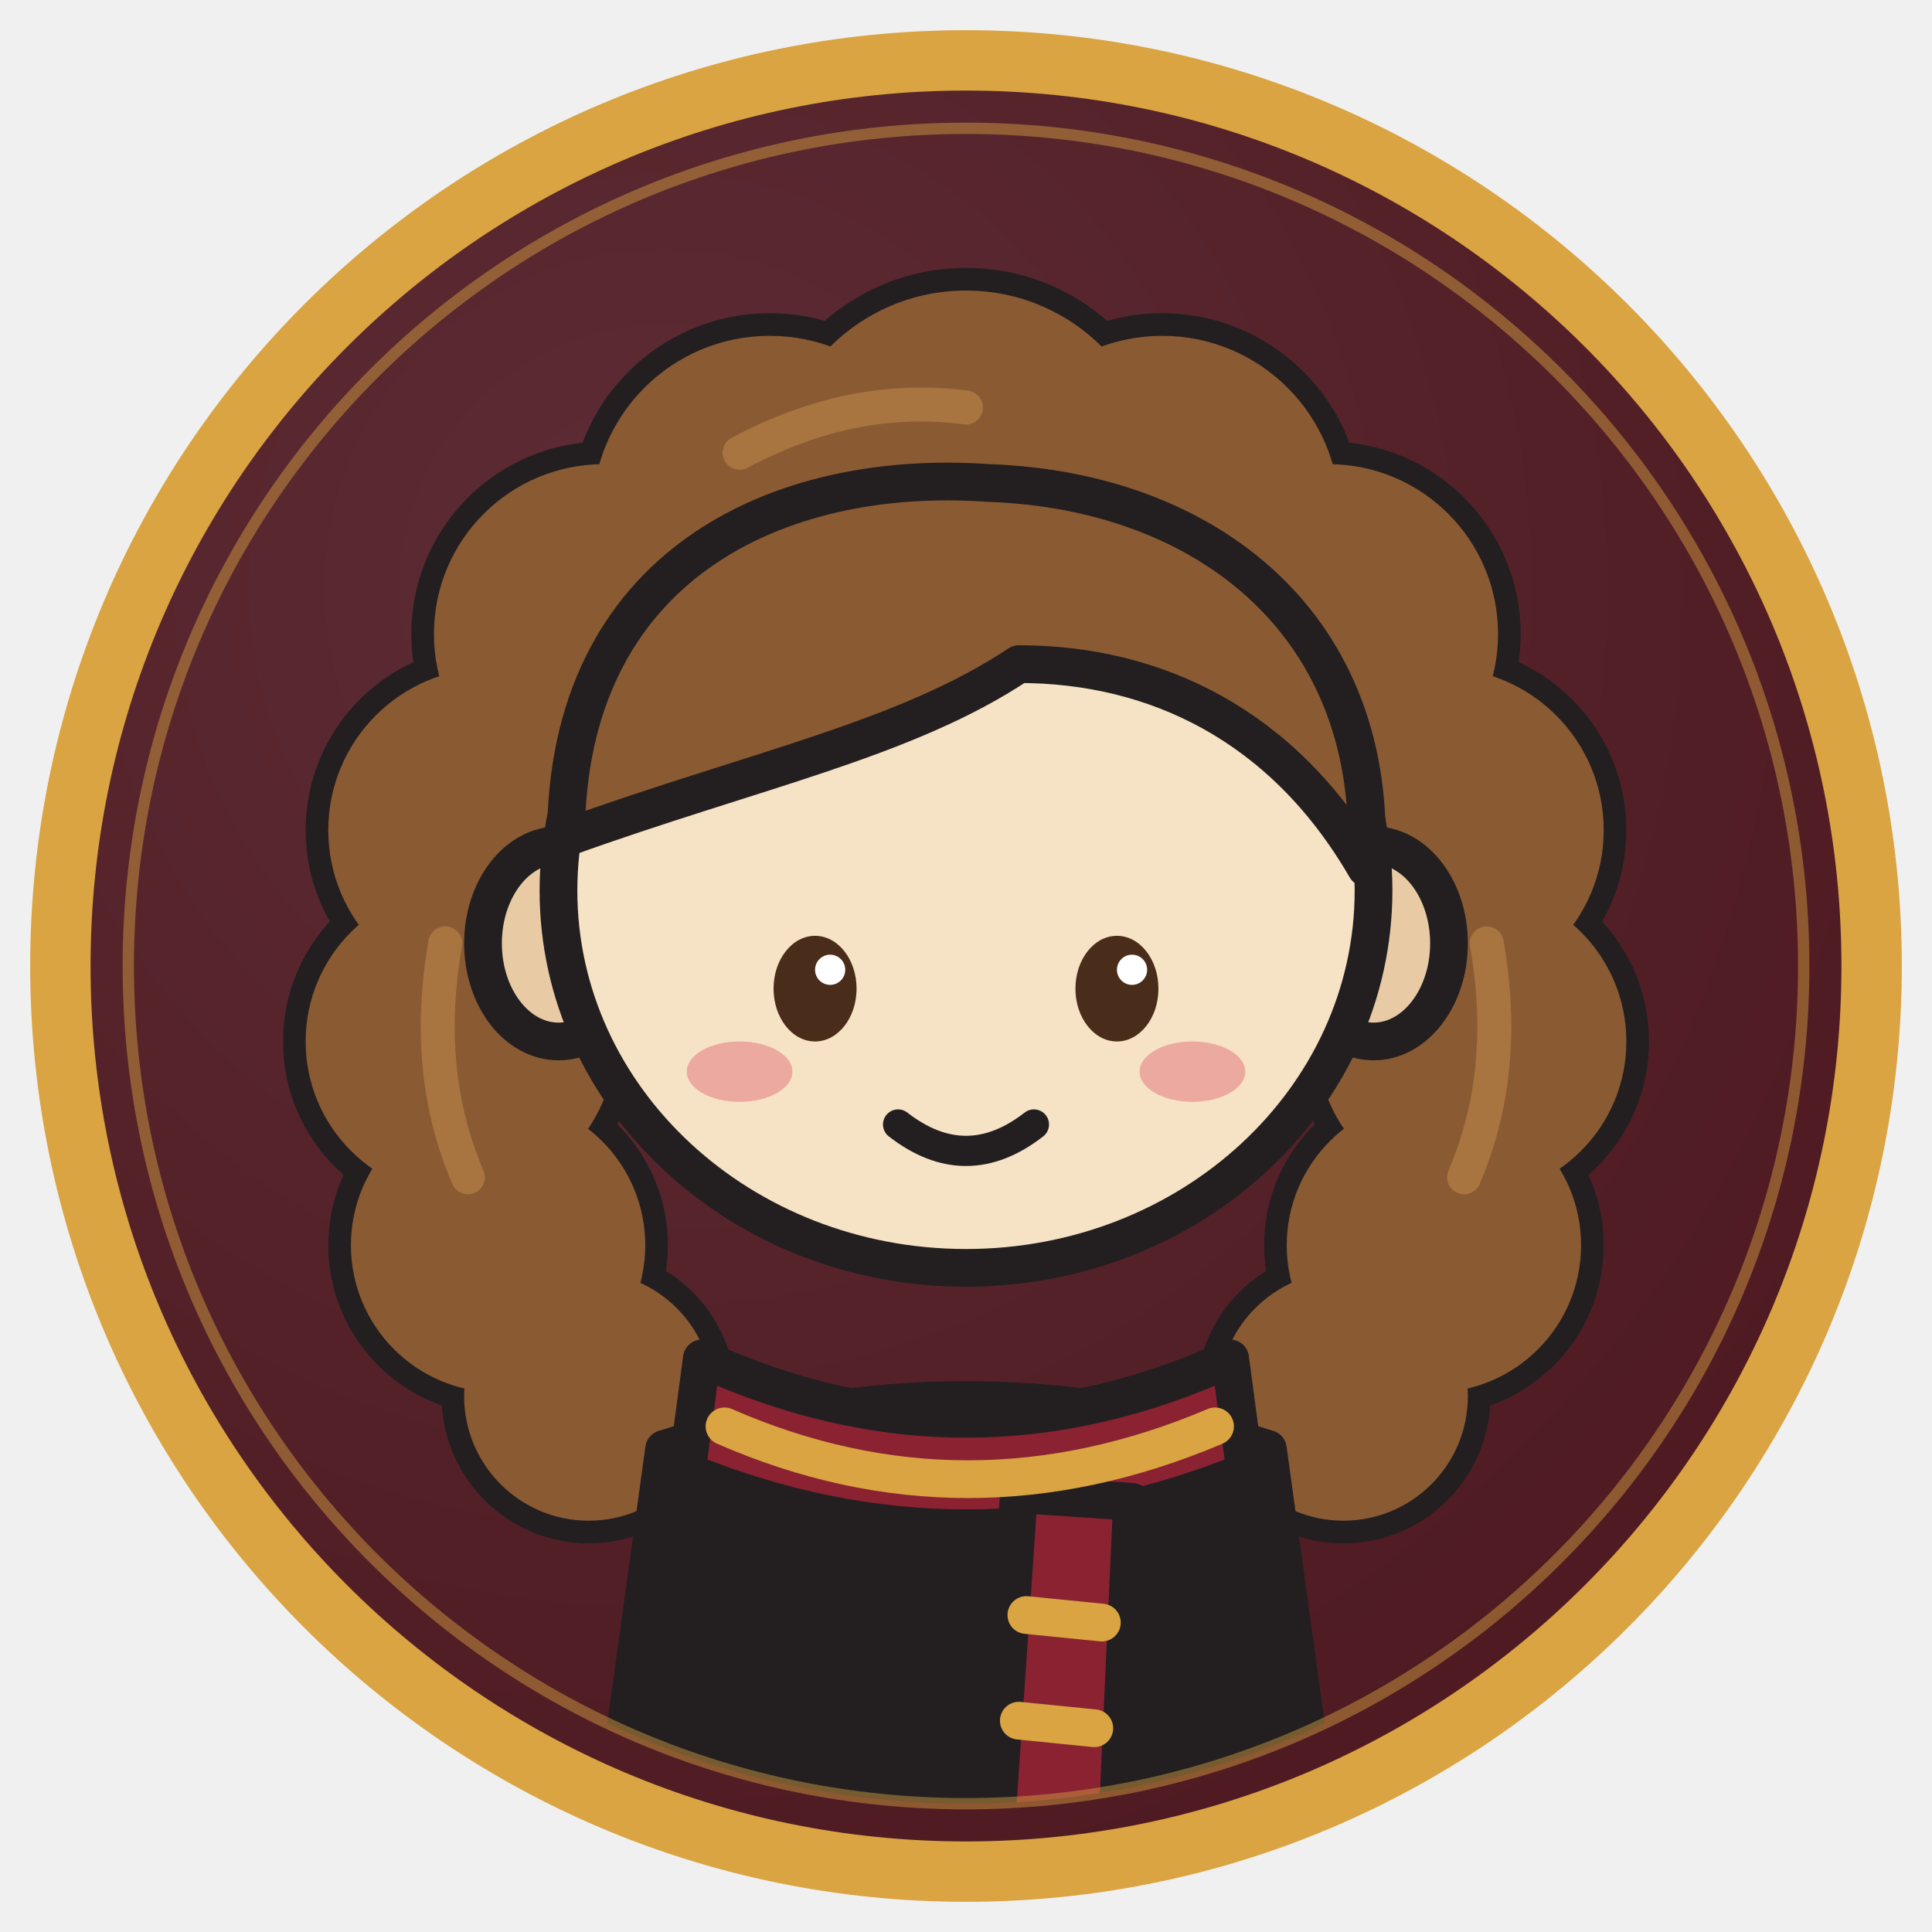
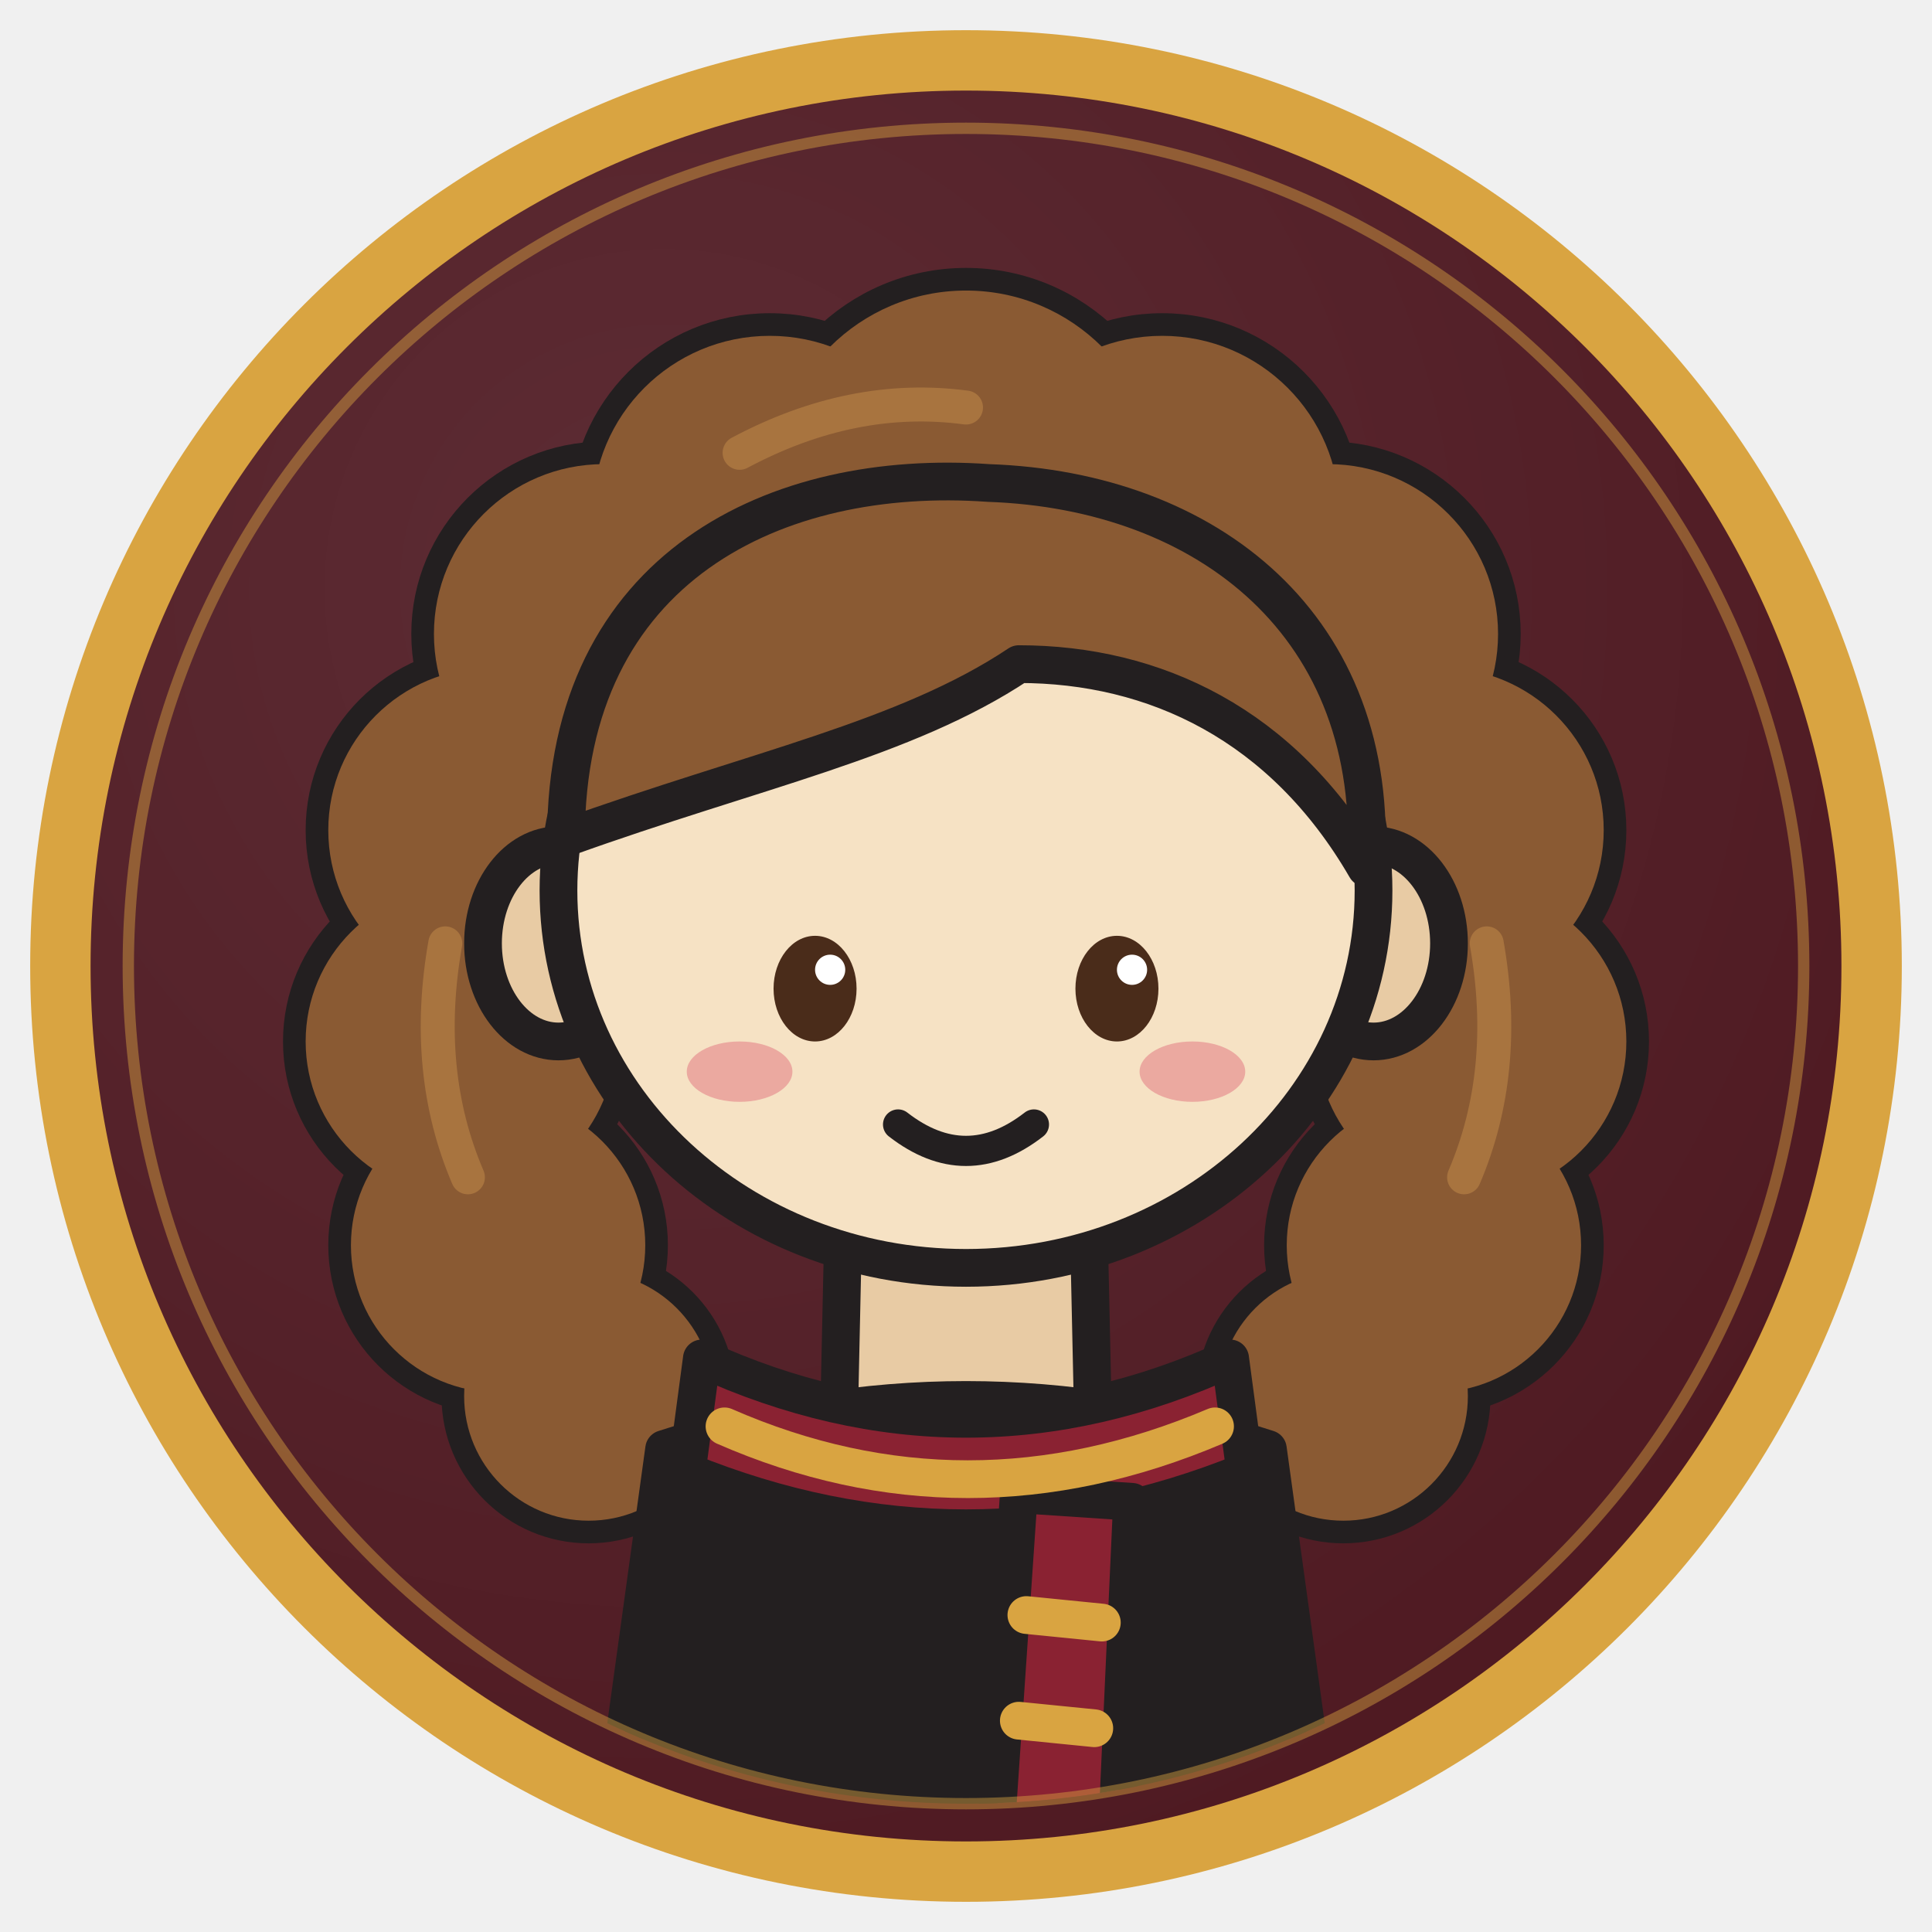
<svg xmlns="http://www.w3.org/2000/svg" viewBox="0 0 512 512" width="512" height="512">
  <defs>
    <radialGradient id="field" gradientUnits="userSpaceOnUse" cx="176" cy="156" r="360">
      <stop offset="0" stop-color="#5D2C34" />
      <stop offset="1" stop-color="#4F1A22" />
    </radialGradient>
    <clipPath id="inner">
      <circle cx="256" cy="256" r="222" fill="#FFFFFF" />
    </clipPath>
  </defs>
  <circle cx="256" cy="256" r="240" fill="url(#field)" />
  <g clip-path="url(#inner)">
    <circle cx="256" cy="128" r="52" fill="#8A5A33" stroke="#231F20" stroke-width="10" stroke-linejoin="round" stroke-linecap="round" />
    <circle cx="204" cy="136" r="48" fill="#8A5A33" stroke="#231F20" stroke-width="10" stroke-linejoin="round" stroke-linecap="round" />
    <circle cx="308" cy="136" r="48" fill="#8A5A33" stroke="#231F20" stroke-width="10" stroke-linejoin="round" stroke-linecap="round" />
    <circle cx="160" cy="168" r="46" fill="#8A5A33" stroke="#231F20" stroke-width="10" stroke-linejoin="round" stroke-linecap="round" />
    <circle cx="352" cy="168" r="46" fill="#8A5A33" stroke="#231F20" stroke-width="10" stroke-linejoin="round" stroke-linecap="round" />
    <circle cx="130" cy="220" r="44" fill="#8A5A33" stroke="#231F20" stroke-width="10" stroke-linejoin="round" stroke-linecap="round" />
    <circle cx="382" cy="220" r="44" fill="#8A5A33" stroke="#231F20" stroke-width="10" stroke-linejoin="round" stroke-linecap="round" />
    <circle cx="122" cy="276" r="42" fill="#8A5A33" stroke="#231F20" stroke-width="10" stroke-linejoin="round" stroke-linecap="round" />
    <circle cx="390" cy="276" r="42" fill="#8A5A33" stroke="#231F20" stroke-width="10" stroke-linejoin="round" stroke-linecap="round" />
    <circle cx="132" cy="330" r="40" fill="#8A5A33" stroke="#231F20" stroke-width="10" stroke-linejoin="round" stroke-linecap="round" />
    <circle cx="380" cy="330" r="40" fill="#8A5A33" stroke="#231F20" stroke-width="10" stroke-linejoin="round" stroke-linecap="round" />
    <circle cx="156" cy="370" r="34" fill="#8A5A33" stroke="#231F20" stroke-width="10" stroke-linejoin="round" stroke-linecap="round" />
    <circle cx="356" cy="370" r="34" fill="#8A5A33" stroke="#231F20" stroke-width="10" stroke-linejoin="round" stroke-linecap="round" />
    <circle cx="256" cy="210" r="110" fill="#8A5A33" stroke="#231F20" stroke-width="10" stroke-linejoin="round" stroke-linecap="round" />
    <circle cx="256" cy="128" r="51" fill="#8A5A33" />
    <circle cx="204" cy="136" r="47" fill="#8A5A33" />
    <circle cx="308" cy="136" r="47" fill="#8A5A33" />
    <circle cx="160" cy="168" r="45" fill="#8A5A33" />
    <circle cx="352" cy="168" r="45" fill="#8A5A33" />
    <circle cx="130" cy="220" r="43" fill="#8A5A33" />
    <circle cx="382" cy="220" r="43" fill="#8A5A33" />
    <circle cx="122" cy="276" r="41" fill="#8A5A33" />
    <circle cx="390" cy="276" r="41" fill="#8A5A33" />
    <circle cx="132" cy="330" r="39" fill="#8A5A33" />
    <circle cx="380" cy="330" r="39" fill="#8A5A33" />
    <circle cx="156" cy="370" r="33" fill="#8A5A33" />
    <circle cx="356" cy="370" r="33" fill="#8A5A33" />
    <circle cx="256" cy="210" r="109" fill="#8A5A33" />
+     <path d="M 224 300 L 288 300 L 290 392 L 222 392 Z" fill="#E8CBA4" stroke="#231F20" stroke-width="10" stroke-linejoin="round" stroke-linecap="round" />
    <path d="M 160 500 L 176 384 Q 256 358 336 384 L 352 500 Z" fill="#231F20" stroke="#231F20" stroke-width="10" stroke-linejoin="round" stroke-linecap="round" />
    <path d="M 186 360 Q 256 392 326 360 L 330 390 Q 256 420 182 390 Z" fill="#8A2232" stroke="#231F20" stroke-width="10" stroke-linejoin="round" stroke-linecap="round" />
    <path d="M 270 396 L 300 398 L 296 486 L 264 484 Z" fill="#8A2232" stroke="#231F20" stroke-width="10" stroke-linejoin="round" stroke-linecap="round" />
    <g stroke="#D9A441" stroke-width="10" stroke-linecap="round">
      <path d="M 192 378 Q 256 406 322 378" fill="none" />
      <line x1="272" y1="428" x2="292" y2="430" />
      <line x1="270" y1="456" x2="290" y2="458" />
    </g>
    <ellipse cx="148" cy="250" rx="20" ry="26" fill="#E8CBA4" stroke="#231F20" stroke-width="10" stroke-linejoin="round" stroke-linecap="round" />
    <ellipse cx="364" cy="250" rx="20" ry="26" fill="#E8CBA4" stroke="#231F20" stroke-width="10" stroke-linejoin="round" stroke-linecap="round" />
    <ellipse cx="256" cy="236" rx="108" ry="100" fill="#F6E2C4" stroke="#231F20" stroke-width="10" stroke-linejoin="round" stroke-linecap="round" />
    <path d="M 150 222 C 150 150 206 124 262 128 C 320 130 366 166 362 230 C 340 192 306 176 270 176 C 240 196 200 204 150 222 Z" fill="#8A5A33" stroke="#231F20" stroke-width="10" stroke-linejoin="round" stroke-linecap="round" />
    <g fill="none" stroke="#A8743F" stroke-width="9" stroke-linecap="round">
      <path d="M 196 120 Q 226 104 256 108" />
      <path d="M 118 250 Q 112 284 124 312" />
      <path d="M 394 250 Q 400 284 388 312" />
    </g>
    <ellipse cx="216" cy="262" rx="11" ry="14" fill="#4A2C1A" />
    <ellipse cx="296" cy="262" rx="11" ry="14" fill="#4A2C1A" />
    <circle cx="220" cy="257" r="4" fill="#FFFFFF" />
    <circle cx="300" cy="257" r="4" fill="#FFFFFF" />
    <ellipse cx="196" cy="284" rx="14" ry="8" fill="#EBA9A0" />
    <ellipse cx="316" cy="284" rx="14" ry="8" fill="#EBA9A0" />
    <path d="M 238 298 Q 256 312 274 298" fill="none" stroke="#231F20" stroke-width="8" stroke-linecap="round" />
  </g>
  <circle cx="256" cy="256" r="240" fill="none" stroke="#D9A441" stroke-width="16" />
  <circle cx="256" cy="256" r="222" fill="none" stroke="#D9A441" stroke-width="3" stroke-opacity="0.45" />
</svg>
